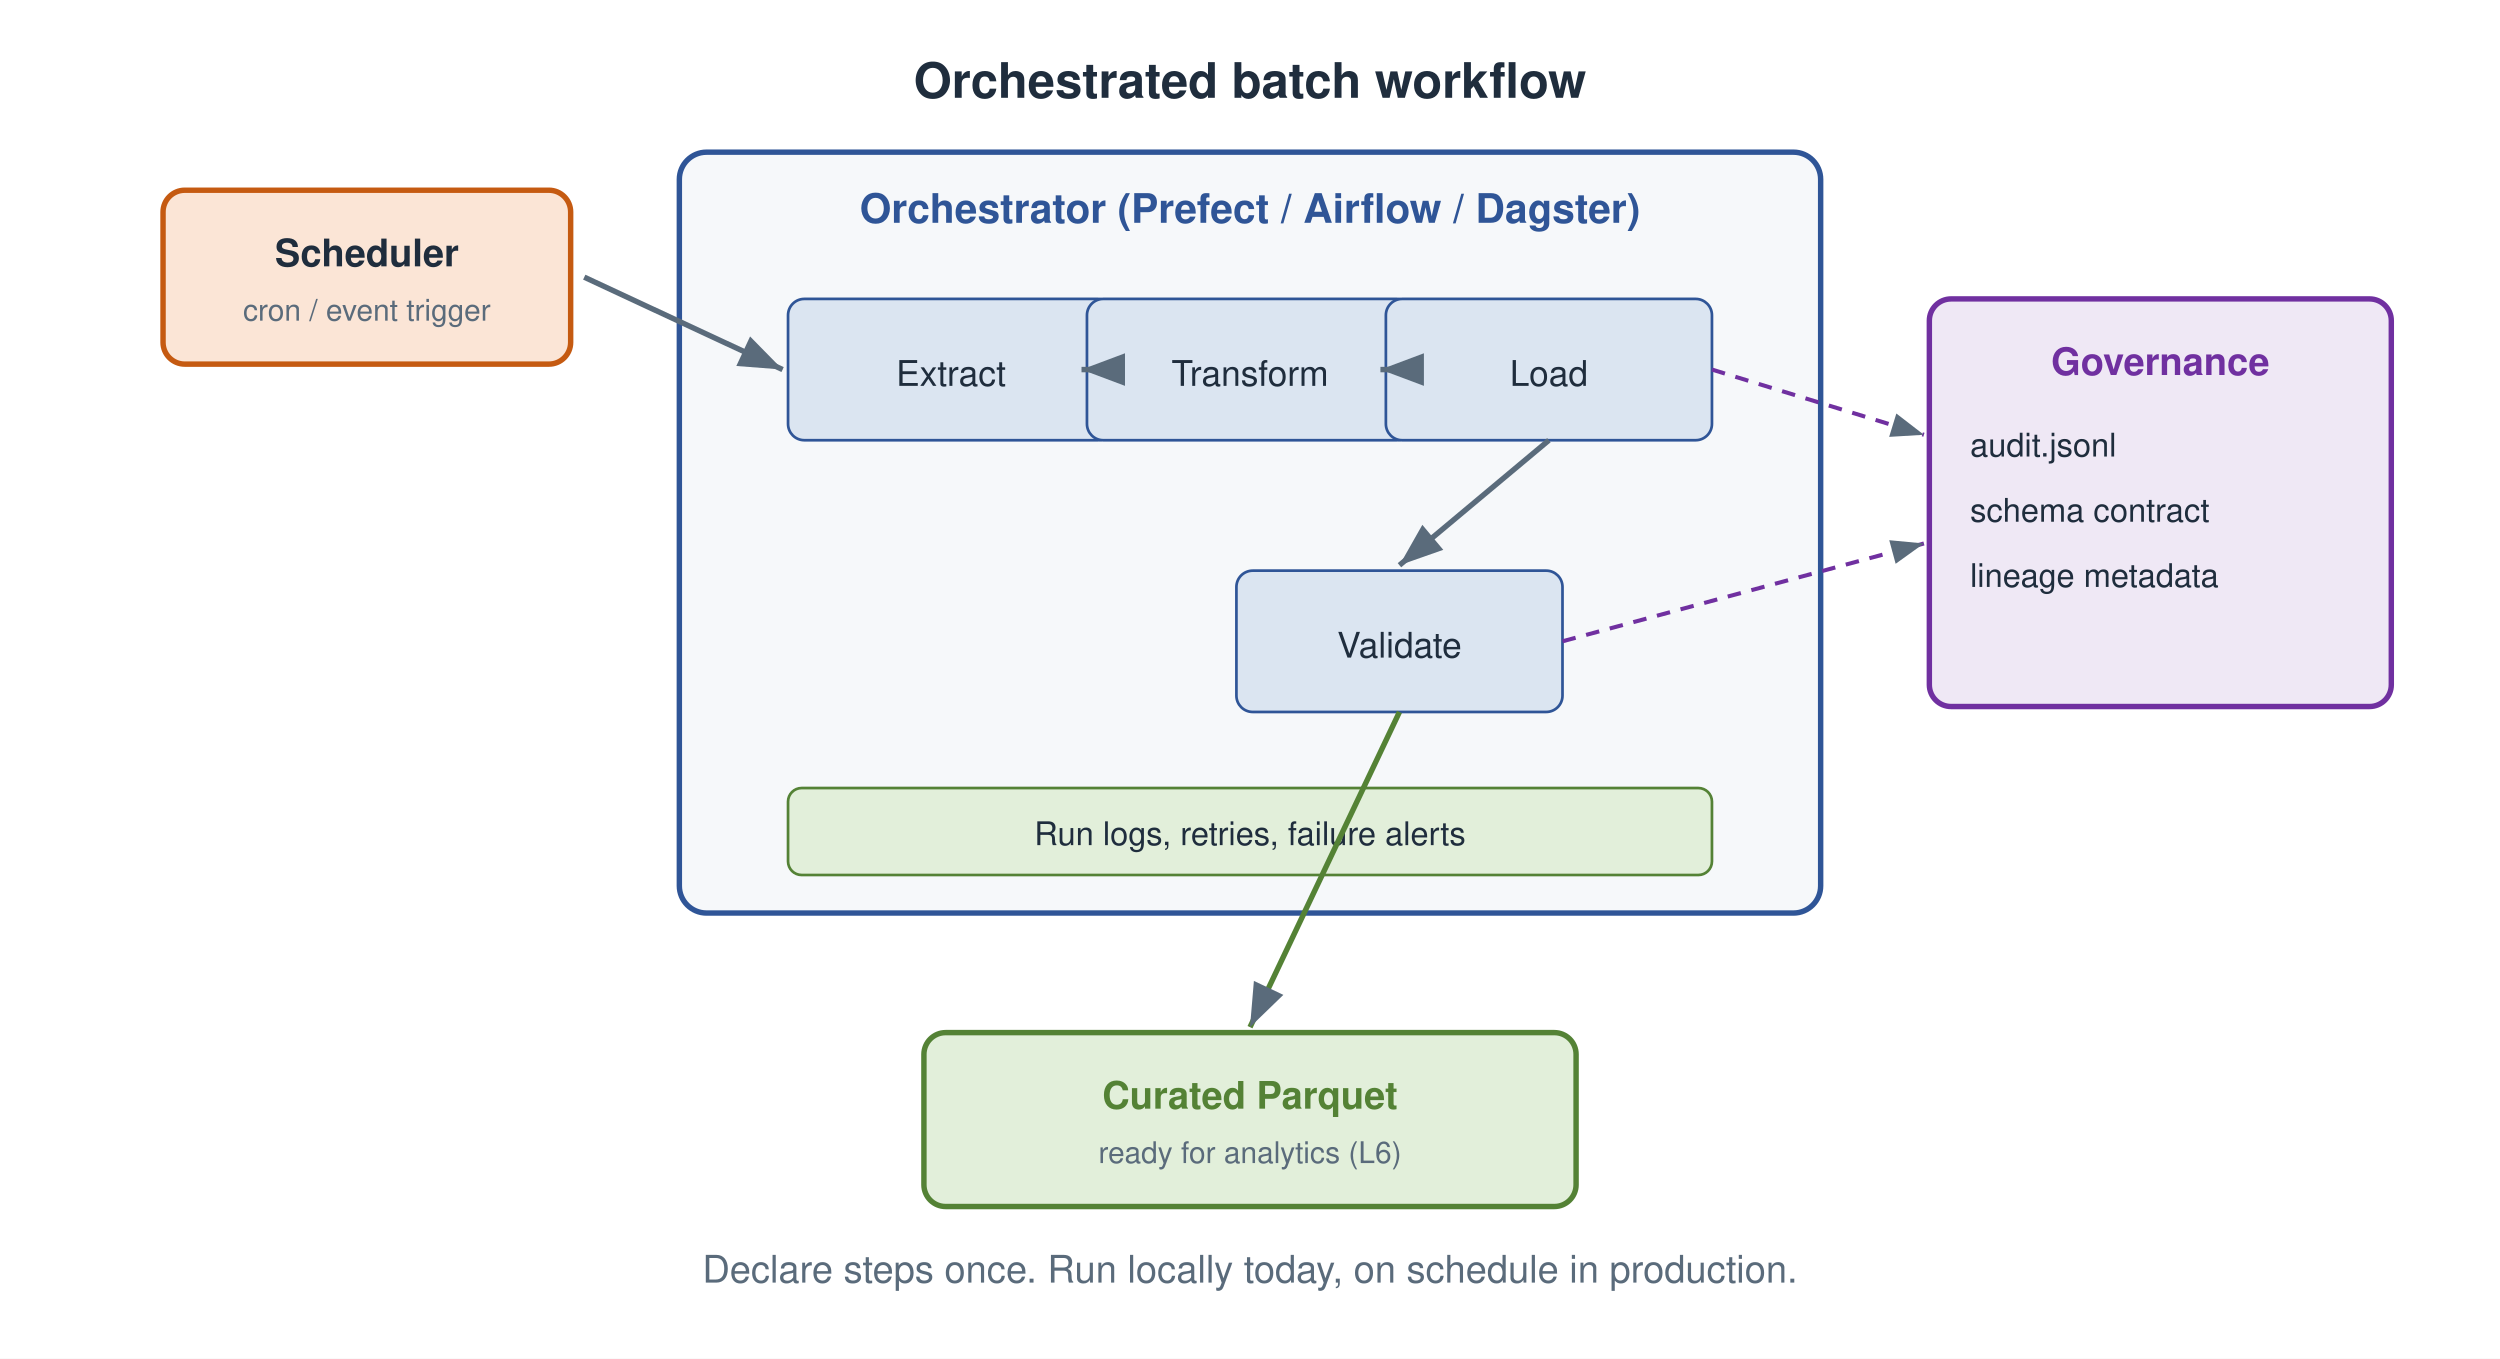
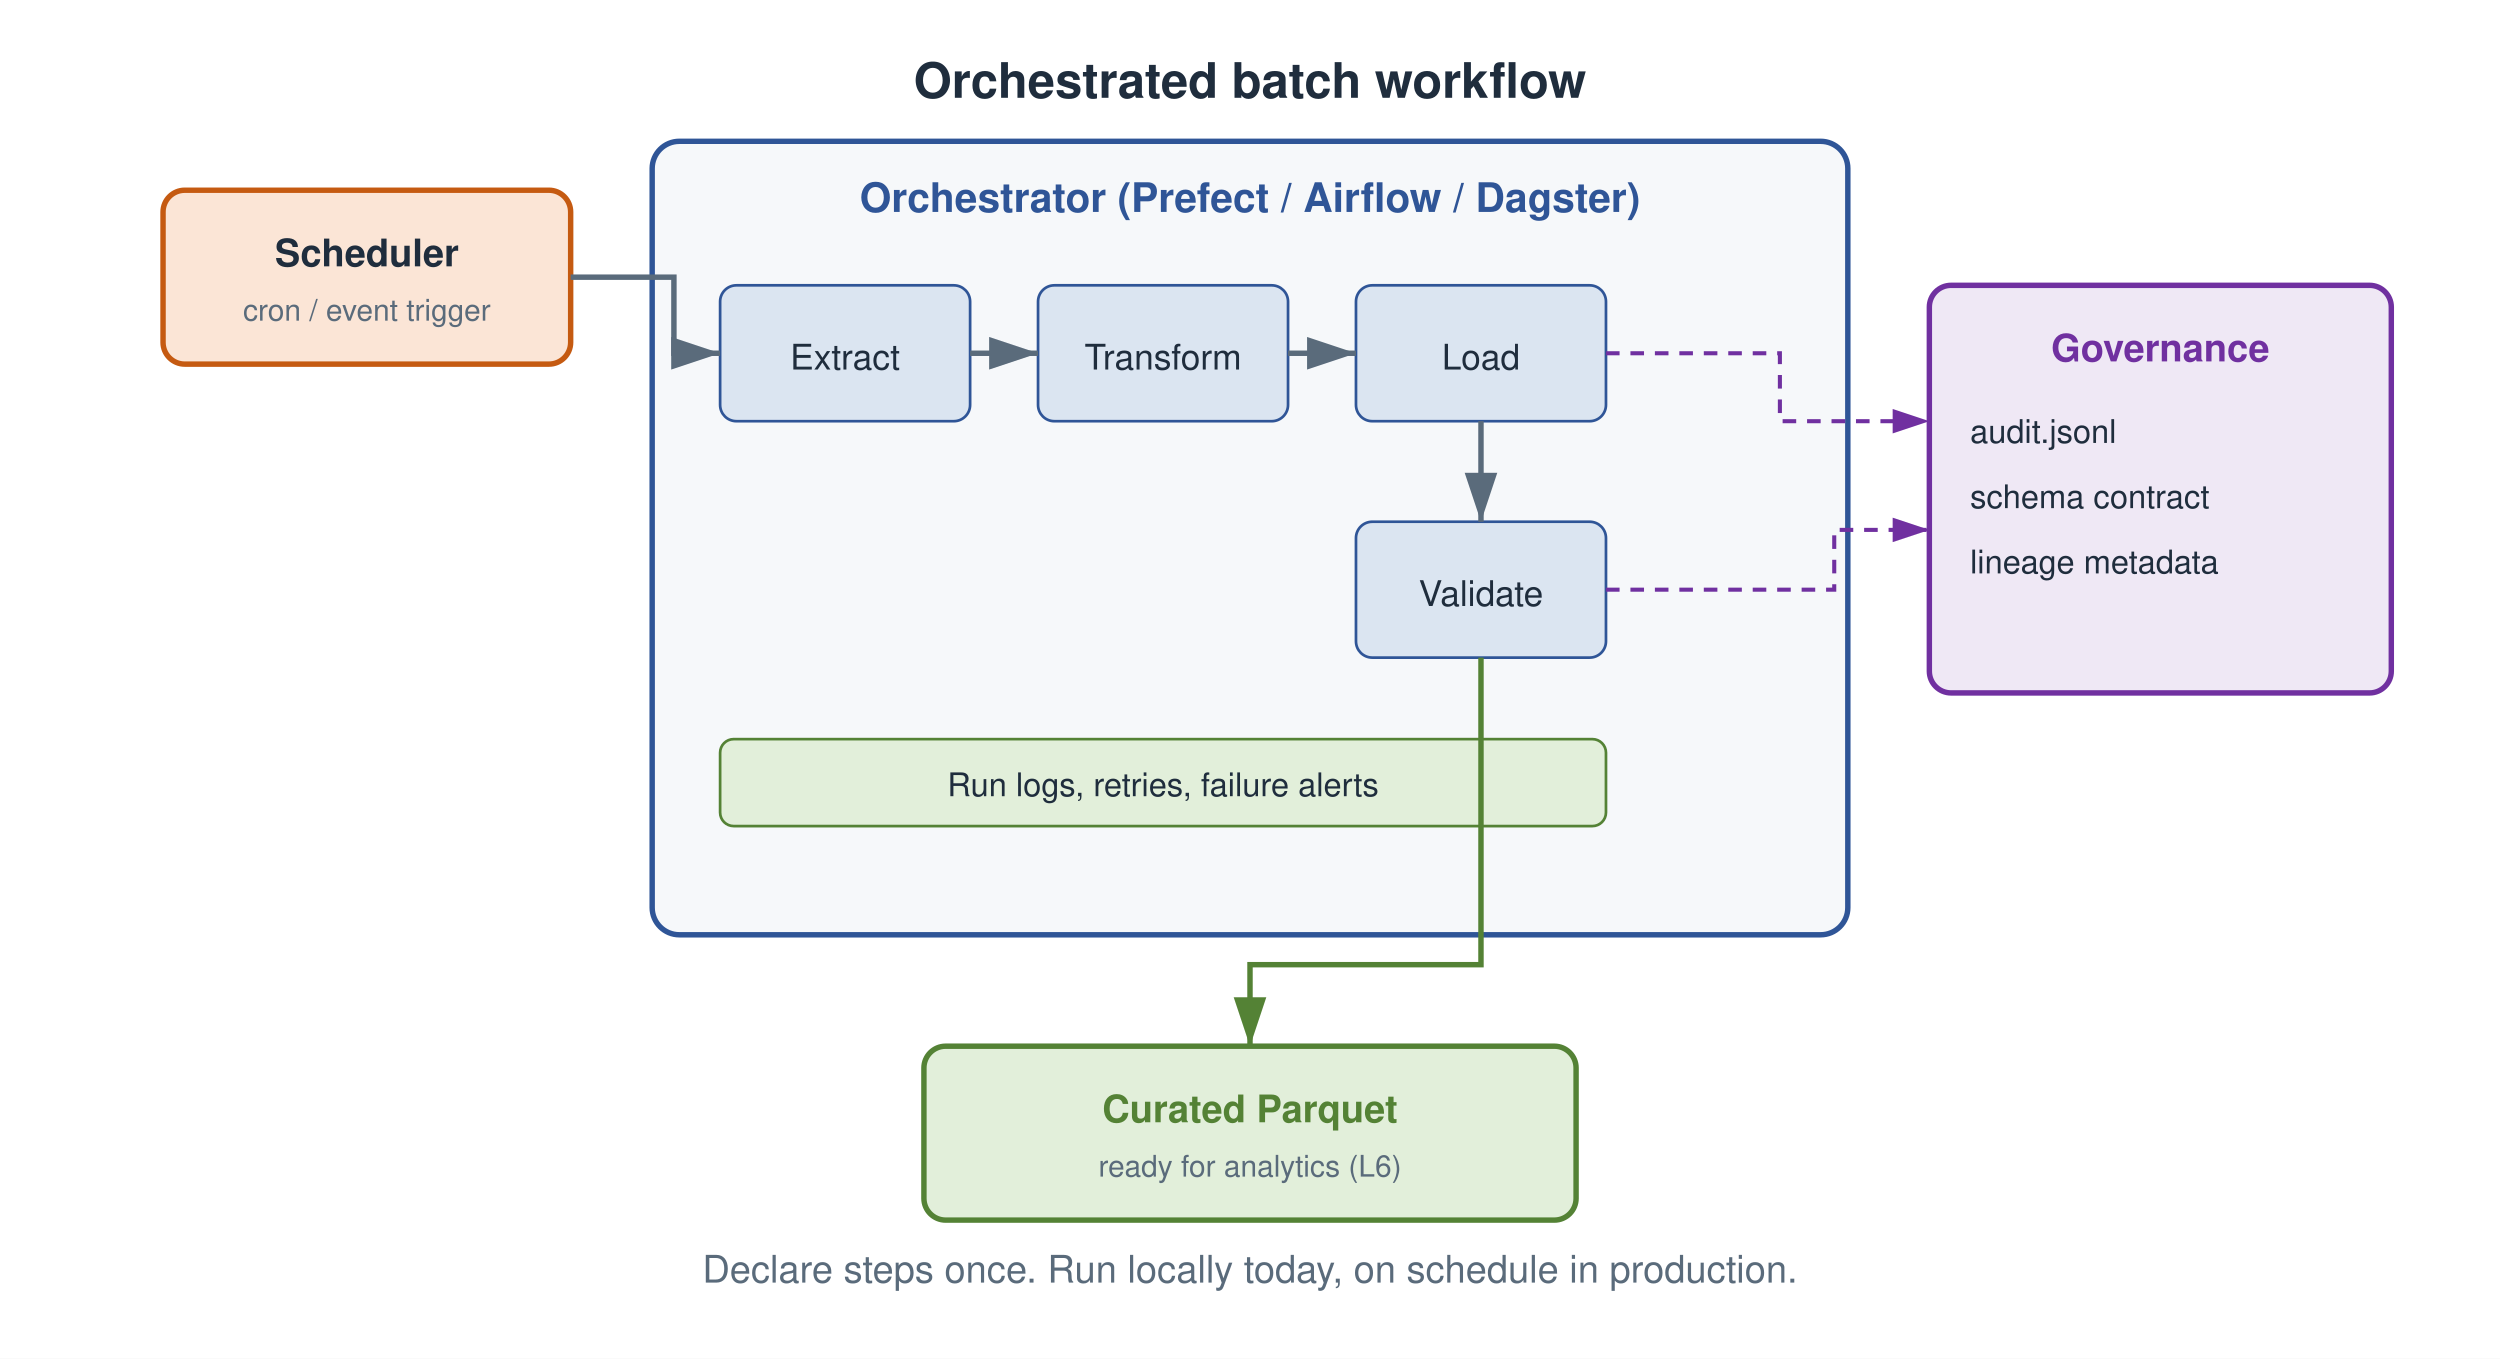
<svg xmlns="http://www.w3.org/2000/svg" viewBox="0 0 920 500" font-family="Helvetica, Arial, sans-serif">
  <rect width="920" height="500" fill="#ffffff" />
  <defs>
-     <marker id="arr" markerWidth="10" markerHeight="10" refX="8" refY="3" orient="auto" markerUnits="strokeWidth">
-       <path d="M0,0 L8,3 L0,6 Z" fill="#5a6b7b" />
+     <marker id="arr" markerWidth="10" markerHeight="10" refX="9" refY="3" orient="auto" markerUnits="strokeWidth">
+       <path d="M0,0 L9,3 L0,6 Z" fill="#5a6b7b" />
+     </marker>
+     <marker id="arr-green" markerWidth="10" markerHeight="10" refX="9" refY="3" orient="auto" markerUnits="strokeWidth">
+       <path d="M0,0 L9,3 L0,6 Z" fill="#548235" />
+     </marker>
+     <marker id="arr-purple" markerWidth="10" markerHeight="10" refX="9" refY="3" orient="auto" markerUnits="strokeWidth">
+       <path d="M0,0 L9,3 L0,6 Z" fill="#7030a0" />
    </marker>
  </defs>
  <text x="460" y="36" text-anchor="middle" font-size="18" font-weight="bold" fill="#1f2d3d">Orchestrated batch workflow</text>
  <rect x="60" y="70" width="150" height="64" rx="8" fill="#fbe5d6" stroke="#c55a11" stroke-width="2" />
  <text x="135" y="98" text-anchor="middle" font-size="14" font-weight="bold" fill="#1f2d3d">Scheduler</text>
  <text x="135" y="118" text-anchor="middle" font-size="11" fill="#5a6b7b">cron / event trigger</text>
-   <rect x="250" y="56" width="420" height="280" rx="10" fill="#f6f8fa" stroke="#2f5597" stroke-width="2" />
-   <text x="460" y="82" text-anchor="middle" font-size="15" font-weight="bold" fill="#2f5597">Orchestrator (Prefect / Airflow / Dagster)</text>
-   <rect x="290" y="110" width="120" height="52" rx="6" fill="#dbe5f1" stroke="#2f5597" />
-   <text x="350" y="142" text-anchor="middle" font-size="13" fill="#1f2d3d">Extract</text>
-   <rect x="400" y="110" width="120" height="52" rx="6" fill="#dbe5f1" stroke="#2f5597" />
-   <text x="460" y="142" text-anchor="middle" font-size="13" fill="#1f2d3d">Transform</text>
-   <rect x="510" y="110" width="120" height="52" rx="6" fill="#dbe5f1" stroke="#2f5597" />
-   <text x="570" y="142" text-anchor="middle" font-size="13" fill="#1f2d3d">Load</text>
-   <rect x="455" y="210" width="120" height="52" rx="6" fill="#dbe5f1" stroke="#2f5597" />
-   <text x="515" y="242" text-anchor="middle" font-size="13" fill="#1f2d3d">Validate</text>
+   <rect x="240" y="52" width="440" height="292" rx="10" fill="#f6f8fa" stroke="#2f5597" stroke-width="2" />
+   <text x="460" y="78" text-anchor="middle" font-size="15" font-weight="bold" fill="#2f5597">Orchestrator (Prefect / Airflow / Dagster)</text>
+   <rect x="265" y="105" width="92" height="50" rx="6" fill="#dbe5f1" stroke="#2f5597" />
+   <text x="311" y="136" text-anchor="middle" font-size="13" fill="#1f2d3d">Extract</text>
+   <rect x="382" y="105" width="92" height="50" rx="6" fill="#dbe5f1" stroke="#2f5597" />
+   <text x="428" y="136" text-anchor="middle" font-size="13" fill="#1f2d3d">Transform</text>
+   <rect x="499" y="105" width="92" height="50" rx="6" fill="#dbe5f1" stroke="#2f5597" />
+   <text x="545" y="136" text-anchor="middle" font-size="13" fill="#1f2d3d">Load</text>
+   <rect x="499" y="192" width="92" height="50" rx="6" fill="#dbe5f1" stroke="#2f5597" />
+   <text x="545" y="223" text-anchor="middle" font-size="13" fill="#1f2d3d">Validate</text>
+   <rect x="265" y="272" width="326" height="32" rx="5" fill="#e2efda" stroke="#548235" />
+   <text x="428" y="293" text-anchor="middle" font-size="12" fill="#1f2d3d">Run logs, retries, failure alerts</text>
+   <rect x="710" y="105" width="170" height="150" rx="8" fill="#efe8f5" stroke="#7030a0" stroke-width="2" />
+   <text x="795" y="133" text-anchor="middle" font-size="14" font-weight="bold" fill="#7030a0">Governance</text>
+   <text x="725" y="163" font-size="12" fill="#1f2d3d">audit.jsonl</text>
+   <text x="725" y="187" font-size="12" fill="#1f2d3d">schema contract</text>
+   <text x="725" y="211" font-size="12" fill="#1f2d3d">lineage metadata</text>
+   <rect x="340" y="385" width="240" height="64" rx="8" fill="#e2efda" stroke="#548235" stroke-width="2" />
+   <text x="460" y="413" text-anchor="middle" font-size="14" font-weight="bold" fill="#548235">Curated Parquet</text>
+   <text x="460" y="433" text-anchor="middle" font-size="11" fill="#5a6b7b">ready for analytics (L6)</text>
  <g stroke="#5a6b7b" stroke-width="2" fill="none" marker-end="url(#arr)">
-     <line x1="215" y1="102" x2="288" y2="136" />
-     <line x1="410" y1="136" x2="398" y2="136" />
-     <line x1="520" y1="136" x2="508" y2="136" />
-     <line x1="570" y1="162" x2="515" y2="208" />
+     <path d="M 210 102 H 248 V 130 H 265" />
+     <path d="M 357 130 H 382" />
+     <path d="M 474 130 H 499" />
+     <path d="M 545 155 V 192" />
  </g>
-   <rect x="290" y="290" width="340" height="32" rx="5" fill="#e2efda" stroke="#548235" />
-   <text x="460" y="311" text-anchor="middle" font-size="12" fill="#1f2d3d">Run logs, retries, failure alerts</text>
-   <rect x="710" y="110" width="170" height="150" rx="8" fill="#efe8f5" stroke="#7030a0" stroke-width="2" />
-   <text x="795" y="138" text-anchor="middle" font-size="14" font-weight="bold" fill="#7030a0">Governance</text>
-   <text x="725" y="168" font-size="12" fill="#1f2d3d">audit.jsonl</text>
-   <text x="725" y="192" font-size="12" fill="#1f2d3d">schema contract</text>
-   <text x="725" y="216" font-size="12" fill="#1f2d3d">lineage metadata</text>
-   <line x1="630" y1="136" x2="708" y2="160" stroke="#7030a0" stroke-width="1.5" stroke-dasharray="5,4" marker-end="url(#arr)" />
-   <line x1="575" y1="236" x2="708" y2="200" stroke="#7030a0" stroke-width="1.5" stroke-dasharray="5,4" marker-end="url(#arr)" />
-   <rect x="340" y="380" width="240" height="64" rx="8" fill="#e2efda" stroke="#548235" stroke-width="2" />
-   <text x="460" y="408" text-anchor="middle" font-size="14" font-weight="bold" fill="#548235">Curated Parquet</text>
-   <text x="460" y="428" text-anchor="middle" font-size="11" fill="#5a6b7b">ready for analytics (L6)</text>
-   <line x1="515" y1="262" x2="460" y2="378" stroke="#548235" stroke-width="2" marker-end="url(#arr)" />
+   <path d="M 545 242 V 355 H 460 V 385" stroke="#548235" stroke-width="2" fill="none" marker-end="url(#arr-green)" />
+   <g stroke="#7030a0" stroke-width="1.5" stroke-dasharray="5,4" fill="none" marker-end="url(#arr-purple)">
+     <path d="M 591 130 H 655 V 155 H 710" />
+     <path d="M 591 217 H 675 V 195 H 710" />
+   </g>
  <text x="460" y="472" text-anchor="middle" font-size="14" fill="#5a6b7b">Declare steps once. Run locally today, on schedule in production.</text>
</svg>
